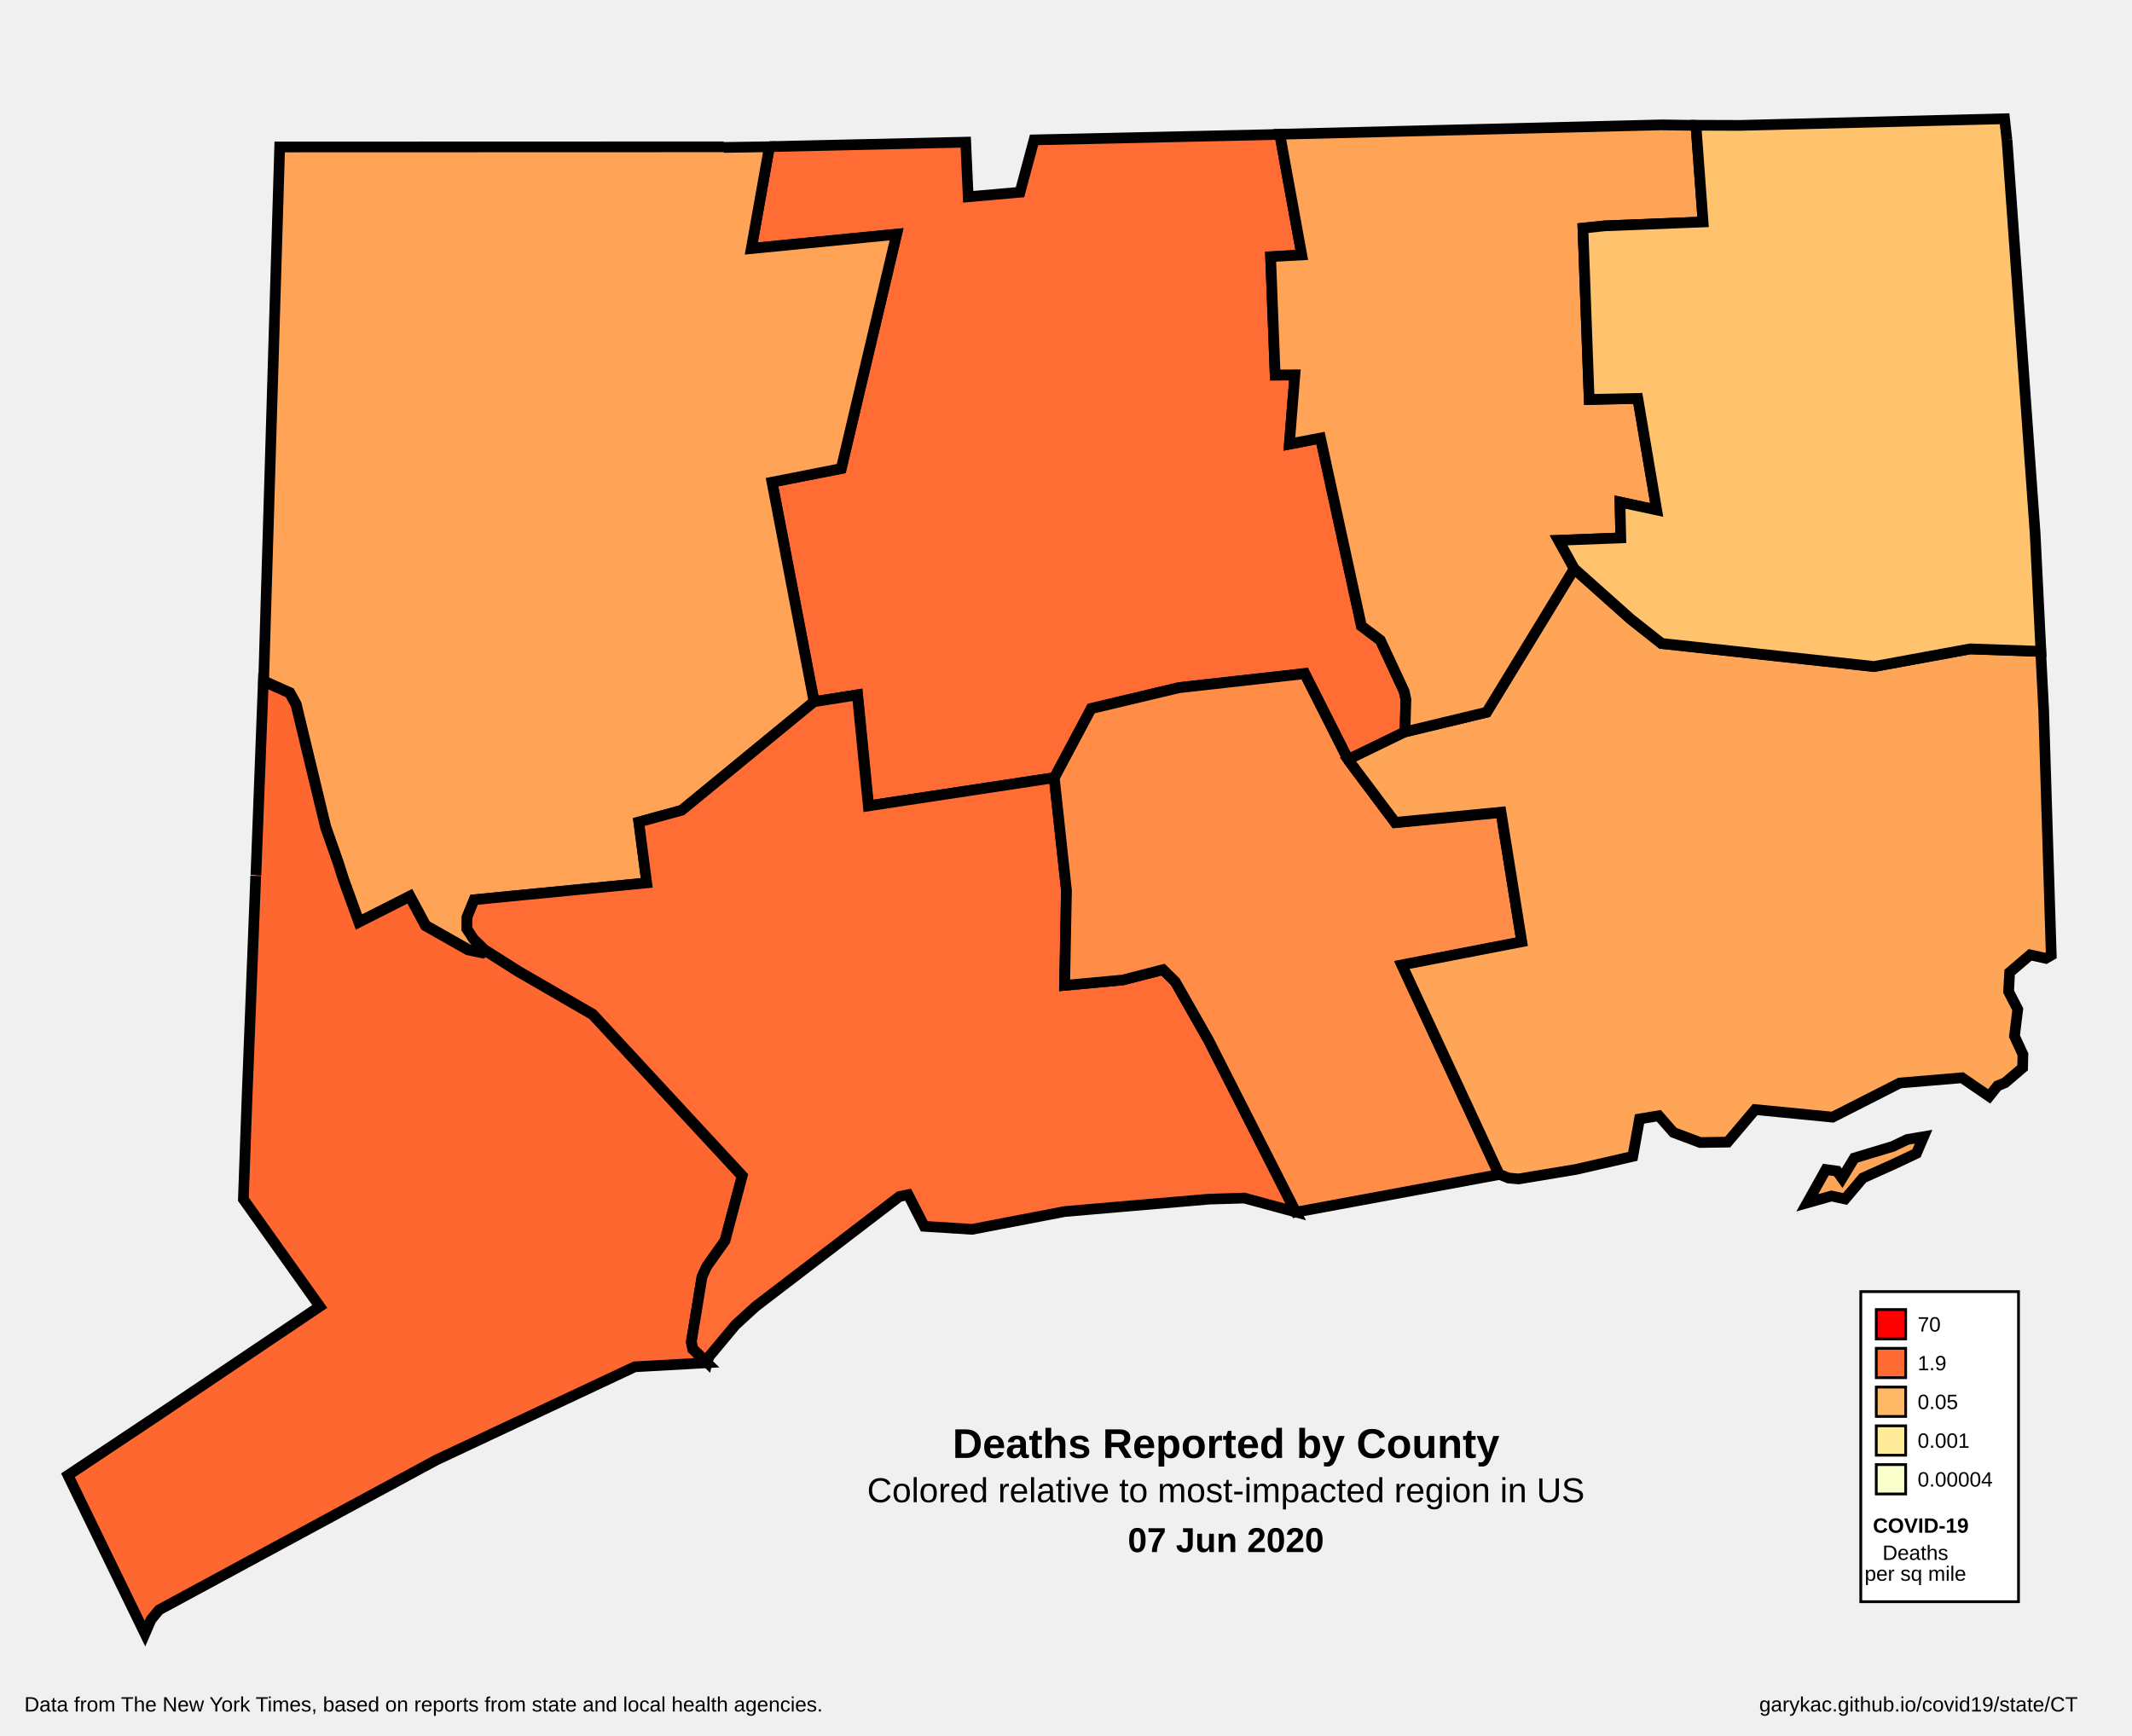
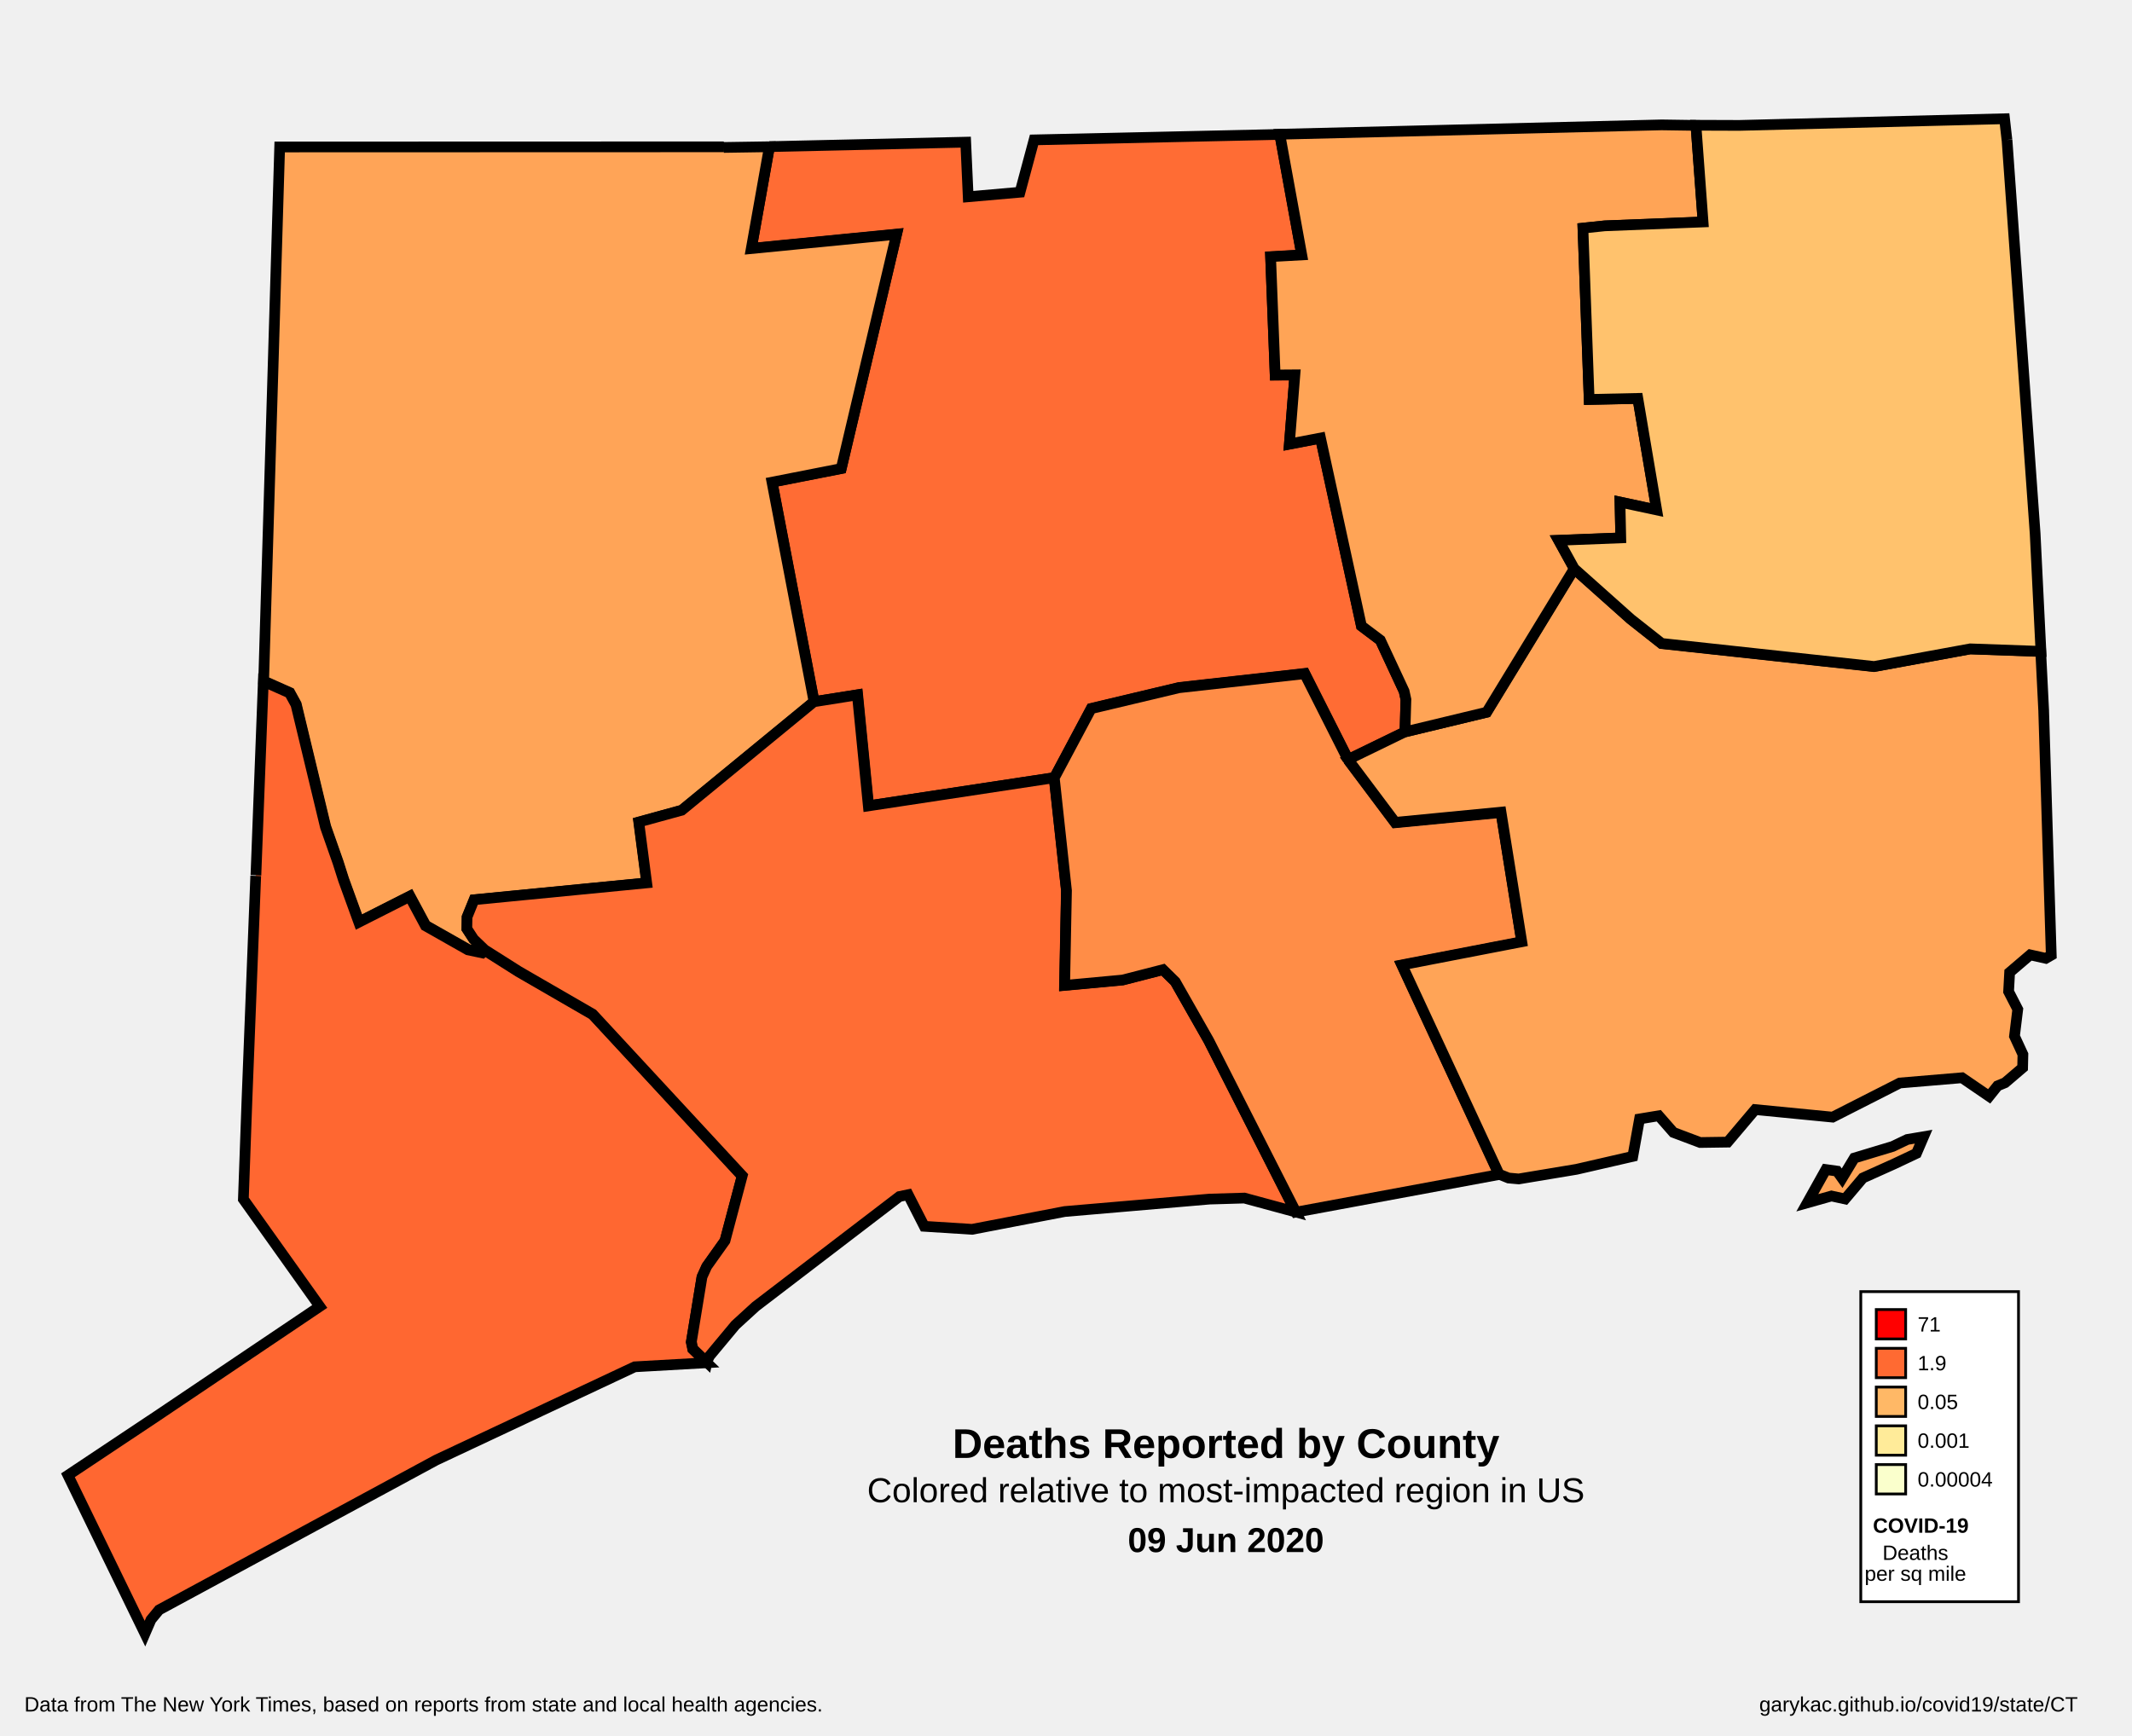
<svg xmlns="http://www.w3.org/2000/svg" width="770" height="627.07" version="1.0" id="svg2">
  <defs id="defs9439" />
  <style id="style6">
  #counties {fill:#d0d0d0;stroke:#000;stroke-width:.178;} 
  #borders {fill:none;stroke:#221e1f;stroke-width:.891;} 
  #separator {fill:none;stroke:#a9a9a9;stroke-width:2.318;}
  #legend-1 {fill:#ff0000;}
  #legend-2 {fill:#ff6a32;}
  #legend-3 {fill:#ffb866;}
  #legend-4 {fill:#ffeb99;}
  #legend-5 {fill:#faffcc;}
  #c09001 {fill:#ff6731;}
  #c09003 {fill:#ff6c34;}
  #c09005 {fill:#ffa457;}
  #c09007 {fill:#ff8d47;}
  #c09009 {fill:#ff6d34;}
-   #c09011 {fill:#ffa557;}
-   #c09013 {fill:#ffa457;}
-   #c09015 {fill:#ffc36e;}
+   #c09011 {fill:#ffa457;}
+   #c09013 {fill:#ffa456;}
+   #c09015 {fill:#ffc26d;}
 </style>
  <g id="layer1" style="display:inline" transform="translate(0,8.0273438e-6)">
    <g id="g10509" transform="translate(-204.7704,67.74357)">
      <rect y="398.82" x="876.817" height="112.008" width="56.966" id="rect10421" style="fill:#ffffff;fill-opacity:1;stroke:#000000;stroke-width:1;stroke-linecap:round;stroke-linejoin:miter;stroke-miterlimit:4;stroke-dasharray:none;stroke-dashoffset:0;stroke-opacity:1" />
      <rect y="405.301" x="882.409" height="10.615" width="10.615" id="legend-1" style="stroke:#000000;stroke-width:1" />
      <rect style="stroke:#000000;stroke-width:1" id="legend-2" width="10.615" height="10.615" x="882.409" y="419.301" />
      <rect y="433.301" x="882.409" height="10.615" width="10.615" id="legend-3" style="stroke:#000000;stroke-width:1" />
      <rect style="stroke:#000000;stroke-width:1" id="legend-4" width="10.615" height="10.615" x="882.409" y="447.301" />
      <rect y="461.301" x="882.409" height="10.615" width="10.615" id="legend-5" style="stroke:#000000;stroke-width:1" />
      <text id="text10456" y="413.239" x="897.338" style="font-style:normal;font-weight:normal;font-size:7.5px;line-height:125%;font-family:sans-serif;letter-spacing:0px;word-spacing:0px;fill:#000000;fill-opacity:1;stroke:none;stroke-width:1px;stroke-linecap:butt;stroke-linejoin:miter;stroke-opacity:1" xml:space="preserve">
-         <tspan style="font-style:normal;font-variant:normal;font-weight:normal;font-stretch:normal;font-family:Arial;-inkscape-font-specification:Arial" y="413.239" x="897.338" id="tspan10458">70</tspan>
+         <tspan style="font-style:normal;font-variant:normal;font-weight:normal;font-stretch:normal;font-family:Arial;-inkscape-font-specification:Arial" y="413.239" x="897.338" id="tspan10458">71</tspan>
      </text>
      <text xml:space="preserve" style="font-style:normal;font-weight:normal;font-size:7.5px;line-height:125%;font-family:sans-serif;letter-spacing:0px;word-spacing:0px;fill:#000000;fill-opacity:1;stroke:none;stroke-width:1px;stroke-linecap:butt;stroke-linejoin:miter;stroke-opacity:1" x="897.338" y="427.239" id="text10460">
        <tspan id="tspan10462" x="897.338" y="427.239" style="font-style:normal;font-variant:normal;font-weight:normal;font-stretch:normal;font-family:Arial;-inkscape-font-specification:Arial">1.9</tspan>
      </text>
      <text id="text10464" y="441.239" x="897.338" style="font-style:normal;font-weight:normal;font-size:7.5px;line-height:125%;font-family:sans-serif;letter-spacing:0px;word-spacing:0px;fill:#000000;fill-opacity:1;stroke:none;stroke-width:1px;stroke-linecap:butt;stroke-linejoin:miter;stroke-opacity:1" xml:space="preserve">
        <tspan style="font-style:normal;font-variant:normal;font-weight:normal;font-stretch:normal;font-family:Arial;-inkscape-font-specification:Arial" y="441.239" x="897.338" id="tspan10466">0.05</tspan>
      </text>
      <text xml:space="preserve" style="font-style:normal;font-weight:normal;font-size:7.5px;line-height:125%;font-family:sans-serif;letter-spacing:0px;word-spacing:0px;fill:#000000;fill-opacity:1;stroke:none;stroke-width:1px;stroke-linecap:butt;stroke-linejoin:miter;stroke-opacity:1" x="897.338" y="455.239" id="text10468">
        <tspan id="tspan10470" x="897.338" y="455.239" style="font-style:normal;font-variant:normal;font-weight:normal;font-stretch:normal;font-family:Arial;-inkscape-font-specification:Arial">0.001</tspan>
      </text>
      <text id="text10472" y="469.239" x="897.338" style="font-style:normal;font-weight:normal;font-size:7.5px;line-height:125%;font-family:sans-serif;letter-spacing:0px;word-spacing:0px;fill:#000000;fill-opacity:1;stroke:none;stroke-width:1px;stroke-linecap:butt;stroke-linejoin:miter;stroke-opacity:1" xml:space="preserve">
        <tspan style="font-style:normal;font-variant:normal;font-weight:normal;font-stretch:normal;font-family:Arial;-inkscape-font-specification:Arial" y="469.239" x="897.338" id="tspan10474">0.00004</tspan>
      </text>
      <g transform="translate(0,-2.192453)" id="g10492">
        <text xml:space="preserve" style="font-style:normal;font-weight:normal;font-size:7.5px;line-height:125%;font-family:sans-serif;text-align:center;letter-spacing:0px;word-spacing:0px;text-anchor:middle;fill:#000000;fill-opacity:1;stroke:none;stroke-width:1px;stroke-linecap:butt;stroke-linejoin:miter;stroke-opacity:1" x="905.319" y="497.919" id="text10480">
          <tspan id="tspan10482" x="905.319" y="497.919" style="font-style:normal;font-variant:normal;font-weight:normal;font-stretch:normal;font-family:Arial;-inkscape-font-specification:Arial;text-align:center;text-anchor:middle">Deaths</tspan>
        </text>
        <text id="text10484" y="505.458" x="905.319" style="font-style:normal;font-weight:normal;font-size:7.5px;line-height:125%;font-family:sans-serif;text-align:center;letter-spacing:0px;word-spacing:0px;text-anchor:middle;fill:#000000;fill-opacity:1;stroke:none;stroke-width:1px;stroke-linecap:butt;stroke-linejoin:miter;stroke-opacity:1" xml:space="preserve">
          <tspan style="font-style:normal;font-variant:normal;font-weight:normal;font-stretch:normal;font-family:Arial;-inkscape-font-specification:Arial;text-align:center;text-anchor:middle" y="505.458" x="905.319" id="tspan10486">per sq mile</tspan>
        </text>
      </g>
      <text id="text10488" y="485.919" x="905.319" style="font-style:normal;font-weight:normal;font-size:7.5px;line-height:125%;font-family:sans-serif;text-align:center;letter-spacing:0px;word-spacing:0px;text-anchor:middle;fill:#000000;fill-opacity:1;stroke:none;stroke-width:1px;stroke-linecap:butt;stroke-linejoin:miter;stroke-opacity:1" xml:space="preserve">
        <tspan style="font-style:normal;font-variant:normal;font-weight:bold;font-stretch:normal;font-family:Arial;-inkscape-font-specification:'Arial Bold';text-align:center;text-anchor:middle" y="485.919" x="905.319" id="tspan10490">COVID-19</tspan>
      </text>
    </g>
    <text xml:space="preserve" style="font-style:normal;font-weight:normal;font-size:7.5px;line-height:125%;font-family:sans-serif;text-align:center;letter-spacing:0px;word-spacing:0px;text-anchor:middle;fill:#000000;fill-opacity:1;stroke:none;stroke-width:1px;stroke-linecap:butt;stroke-linejoin:miter;stroke-opacity:1" x="157.849" y="618.237" id="text10498">
      <tspan id="tspan10500" x="157.849" y="618.237" style="font-style:normal;font-variant:normal;font-weight:normal;font-stretch:normal;font-family:Arial;-inkscape-font-specification:Arial;text-align:center;text-anchor:middle">Data from The New York Times, based on reports from state and local health agencies.</tspan>
    </text>
    <g id="g10510" transform="translate(-212,-32)">
      <text xml:space="preserve" style="font-style:normal;font-weight:normal;font-size:7.5px;line-height:125%;font-family:sans-serif;text-align:center;letter-spacing:0px;word-spacing:0px;text-anchor:middle;fill:#000000;fill-opacity:1;stroke:none;stroke-width:1px;stroke-linecap:butt;stroke-linejoin:miter;stroke-opacity:1" x="661.613" y="558.64" id="text10502">
        <tspan id="tspan10504" x="661.613" y="558.64" style="font-style:normal;font-variant:normal;font-weight:bold;font-stretch:normal;font-size:15px;font-family:Arial;-inkscape-font-specification:'Arial Bold';text-align:center;text-anchor:middle">Deaths Reported by County</tspan>
      </text>
      <text id="text10506" y="574.64" x="661.57" style="font-style:normal;font-weight:normal;font-size:7.5px;line-height:125%;font-family:sans-serif;text-align:center;letter-spacing:0px;word-spacing:0px;text-anchor:middle;fill:#000000;fill-opacity:1;stroke:none;stroke-width:1px;stroke-linecap:butt;stroke-linejoin:miter;stroke-opacity:1" xml:space="preserve">
        <tspan style="font-style:normal;font-variant:normal;font-weight:normal;font-stretch:normal;font-size:12.5px;font-family:Arial;-inkscape-font-specification:Arial;text-align:center;text-anchor:middle" y="574.64" x="661.57" id="tspan10508">Colored relative to most-impacted region in US</tspan>
      </text>
      <text xml:space="preserve" style="font-style:normal;font-weight:normal;font-size:7.5px;line-height:125%;font-family:sans-serif;text-align:center;letter-spacing:0px;word-spacing:0px;text-anchor:middle;fill:#000000;fill-opacity:1;stroke:none;stroke-width:1px;stroke-linecap:butt;stroke-linejoin:miter;stroke-opacity:1" x="661.57" y="592.64" id="text10536">
-         <tspan id="tspan10538" x="661.57" y="592.64" style="font-style:normal;font-variant:normal;font-weight:bold;font-stretch:normal;font-size:12.5px;font-family:Arial;-inkscape-font-specification:'Arial Bold';text-align:center;text-anchor:middle">07 Jun 2020</tspan>
+         <tspan id="tspan10538" x="661.57" y="592.64" style="font-style:normal;font-variant:normal;font-weight:bold;font-stretch:normal;font-size:12.5px;font-family:Arial;-inkscape-font-specification:'Arial Bold';text-align:center;text-anchor:middle">09 Jun 2020</tspan>
      </text>
    </g>
    <text id="text10516" y="618.237" x="760.184" style="font-style:normal;font-weight:normal;font-size:7.5px;line-height:125%;font-family:sans-serif;text-align:end;letter-spacing:0px;word-spacing:0px;text-anchor:end;fill:#000000;fill-opacity:1;stroke:none;stroke-width:1px;stroke-linecap:butt;stroke-linejoin:miter;stroke-opacity:1" xml:space="preserve">
      <tspan style="font-style:normal;font-variant:normal;font-weight:normal;font-stretch:normal;font-family:Arial;-inkscape-font-specification:Arial;text-align:end;text-anchor:end" y="618.237" x="760.184" id="tspan10518">garykac.github.io/covid19/state/CT</tspan>
    </text>
  </g>
  <g id="layer2" style="display:inline;fill:#fff;stroke:#000;stroke-width:.178;" transform="translate(0,8.0273438e-6)">
    <g id="g25715" transform="matrix(21.25311,4.488403,-4.488403,21.25311,-18299.513,-7683.981)">
      <path id="c09003" d="m 910.38,171.777 3.178,-0.747 0.228,0.88 0.827,-0.252 0.049,-0.9 3.979,-0.933 0.772,1.888 -0.501,0.135 0.481,1.91 0.32,-0.07 0.148,1.144 0.486,-0.204 1.311,2.916 0.357,0.167 0.563,0.75 0.057,0.127 0.096,0.531 -0.827,0.643 -1.004,-1.253 -1.995,0.66 -1.357,0.642 -0.362,1.253 -2.927,1.097 -0.56,-1.769 -0.684,0.262 -1.439,-3.43 1.079,-0.459 0.095,-4.002 -2.314,0.731 -0.055,-1.719" style="stroke:#000" />
      <path id="c09005" d="m 909.64,171.947 0.74,-0.168 0.055,1.719 2.314,-0.731 -0.095,4.002 -1.079,0.459 1.439,3.43 -1.776,2.218 -0.659,0.34 0.338,0.963 -2.75,0.867 -0.055,0.306 0.037,0.191 0.146,0.146 0.218,0.136 -0.032,0.05 -0.241,0 -0.775,-0.246 -0.357,-0.423 -0.739,0.594 -0.397,-0.639 -0.15,-0.264 -0.323,-0.531 -0.9,-1.89 -0.144,-0.168 -0.467,-0.1 -1.574,-8.743 7.224,-1.528" style="stroke:#000" />
      <path id="c09001" d="m 904.53,185.397 -0.546,-3.182 0.467,0.1 0.144,0.168 0.9,1.89 0.323,0.531 0.15,0.264 0.397,0.639 0.739,-0.594 0.357,0.423 0.775,0.246 0.241,0 0.032,-0.05 0.626,0.233 1.351,0.442 2.988,2.115 -0.057,1.116 -0.209,0.481 -0.041,0.186 0.05,1.094 0.048,0.109 0.275,0.171 -1.159,0.314 -2.91,2.2 -3.992,3.389 -0.098,0.188 -0.05,0.247 -1.797,-2.312 1.252,-1.278 2.264,-2.334 -1.611,-1.483 -0.282,-1.623 -0.628,-3.68" style="stroke:#000" />
      <path id="c09009" d="m 917.18,181.067 0.587,1.792 0.295,1.549 0.926,-0.287 0.62,-0.307 0.241,0.154 0.747,0.843 2.007,2.492 -0.884,-0.05 -0.562,0.136 -2.314,0.7 -1.446,0.608 -0.788,0.115 -0.371,-0.459 -0.136,0.06 -1.961,2.283 -0.266,0.371 -0.314,0.594 -0.021,0.09 0,0.02 -0.275,-0.171 -0.048,-0.109 -0.05,-1.094 0.041,-0.186 0.209,-0.481 0.057,-1.116 -2.988,-2.115 -1.351,-0.442 -0.626,-0.233 -0.218,-0.136 -0.146,-0.146 -0.037,-0.191 0.055,-0.306 2.75,-0.867 -0.338,-0.963 0.659,-0.34 1.776,-2.218 0.684,-0.262 0.56,1.769 2.927,-1.097" style="stroke:#000" />
      <path id="c09007" d="m 921.9,179.767 0.983,0.861 1.686,-0.53 0.783,2.037 -1.87,0.789 2.299,3.071 -3.175,1.31 -2.007,-2.492 -0.747,-0.843 -0.241,-0.154 -0.62,0.307 -0.926,0.287 -0.296,-1.549 -0.586,-1.792 0.362,-1.253 1.357,-0.642 1.995,-0.66 1.004,1.253" style="stroke:#000" />
      <path id="c09011" d="m 933.05,176.587 0.961,3.942 -0.078,0.07 -0.266,-0.003 -0.274,0.356 0.049,0.315 0.21,0.258 0.039,0.448 0.2,0.268 0.041,0.218 -0.234,0.304 -0.111,0.076 -0.101,0.2 -0.506,-0.209 -0.994,0.299 -0.629,0.507 -0.346,0.279 -1.286,0.143 -0.336,0.624 -0.446,0.101 -0.47,-0.072 -0.295,-0.221 -0.302,0.118 0.019,0.632 -0.871,0.404 -0.907,0.355 -0.169,0.02 -0.168,-0.03 -2.299,-3.071 1.87,-0.789 -0.783,-2.037 -1.686,0.53 -0.983,-0.861 0.827,-0.643 1.262,-0.601 0.931,-2.636 1.093,0.626 0.587,0.291 3.535,-0.355 1.503,-0.617 1.159,-0.202 0.255,0.965 m -2.158,8.807 0.188,-0.605 0.187,-0.013 0.107,0.098 0.129,-0.37 0.584,-0.32 0.214,-0.164 0.256,-0.101 -0.059,0.296 -0.328,0.249 -0.459,0.335 -0.217,0.403 -0.232,-0.002 z" style="stroke:#000" />
      <path id="c09013" d="m 925.38,168.247 0.448,1.549 -1.587,0.401 -0.346,0.112 0.69,2.766 0.788,-0.184 0.69,1.75 -0.624,-0.002 0.136,0.58 -1.003,0.253 0.351,0.407 -0.931,2.636 -1.262,0.601 -0.096,-0.531 -0.057,-0.127 -0.563,-0.75 -0.357,-0.167 -1.311,-2.916 -0.486,0.204 -0.148,-1.144 -0.32,0.07 -0.481,-1.91 0.501,-0.135 -0.772,-1.888 6.179,-1.464 0.562,-0.11" style="stroke:#000" />
      <path id="c09015" d="m 930.49,167.417 1.81,6.307 0.499,1.897 -1.159,0.202 -1.503,0.617 -3.535,0.355 -0.587,-0.291 -1.093,-0.626 -0.351,-0.407 1.003,-0.253 -0.136,-0.58 0.624,0.002 -0.69,-1.75 -0.788,0.184 -0.69,-2.766 0.346,-0.112 1.587,-0.401 -0.448,-1.549 0.708,-0.147 4.29,-1.019 0.112,0.337" style="stroke:#000" />
    </g>
  </g>
</svg>
